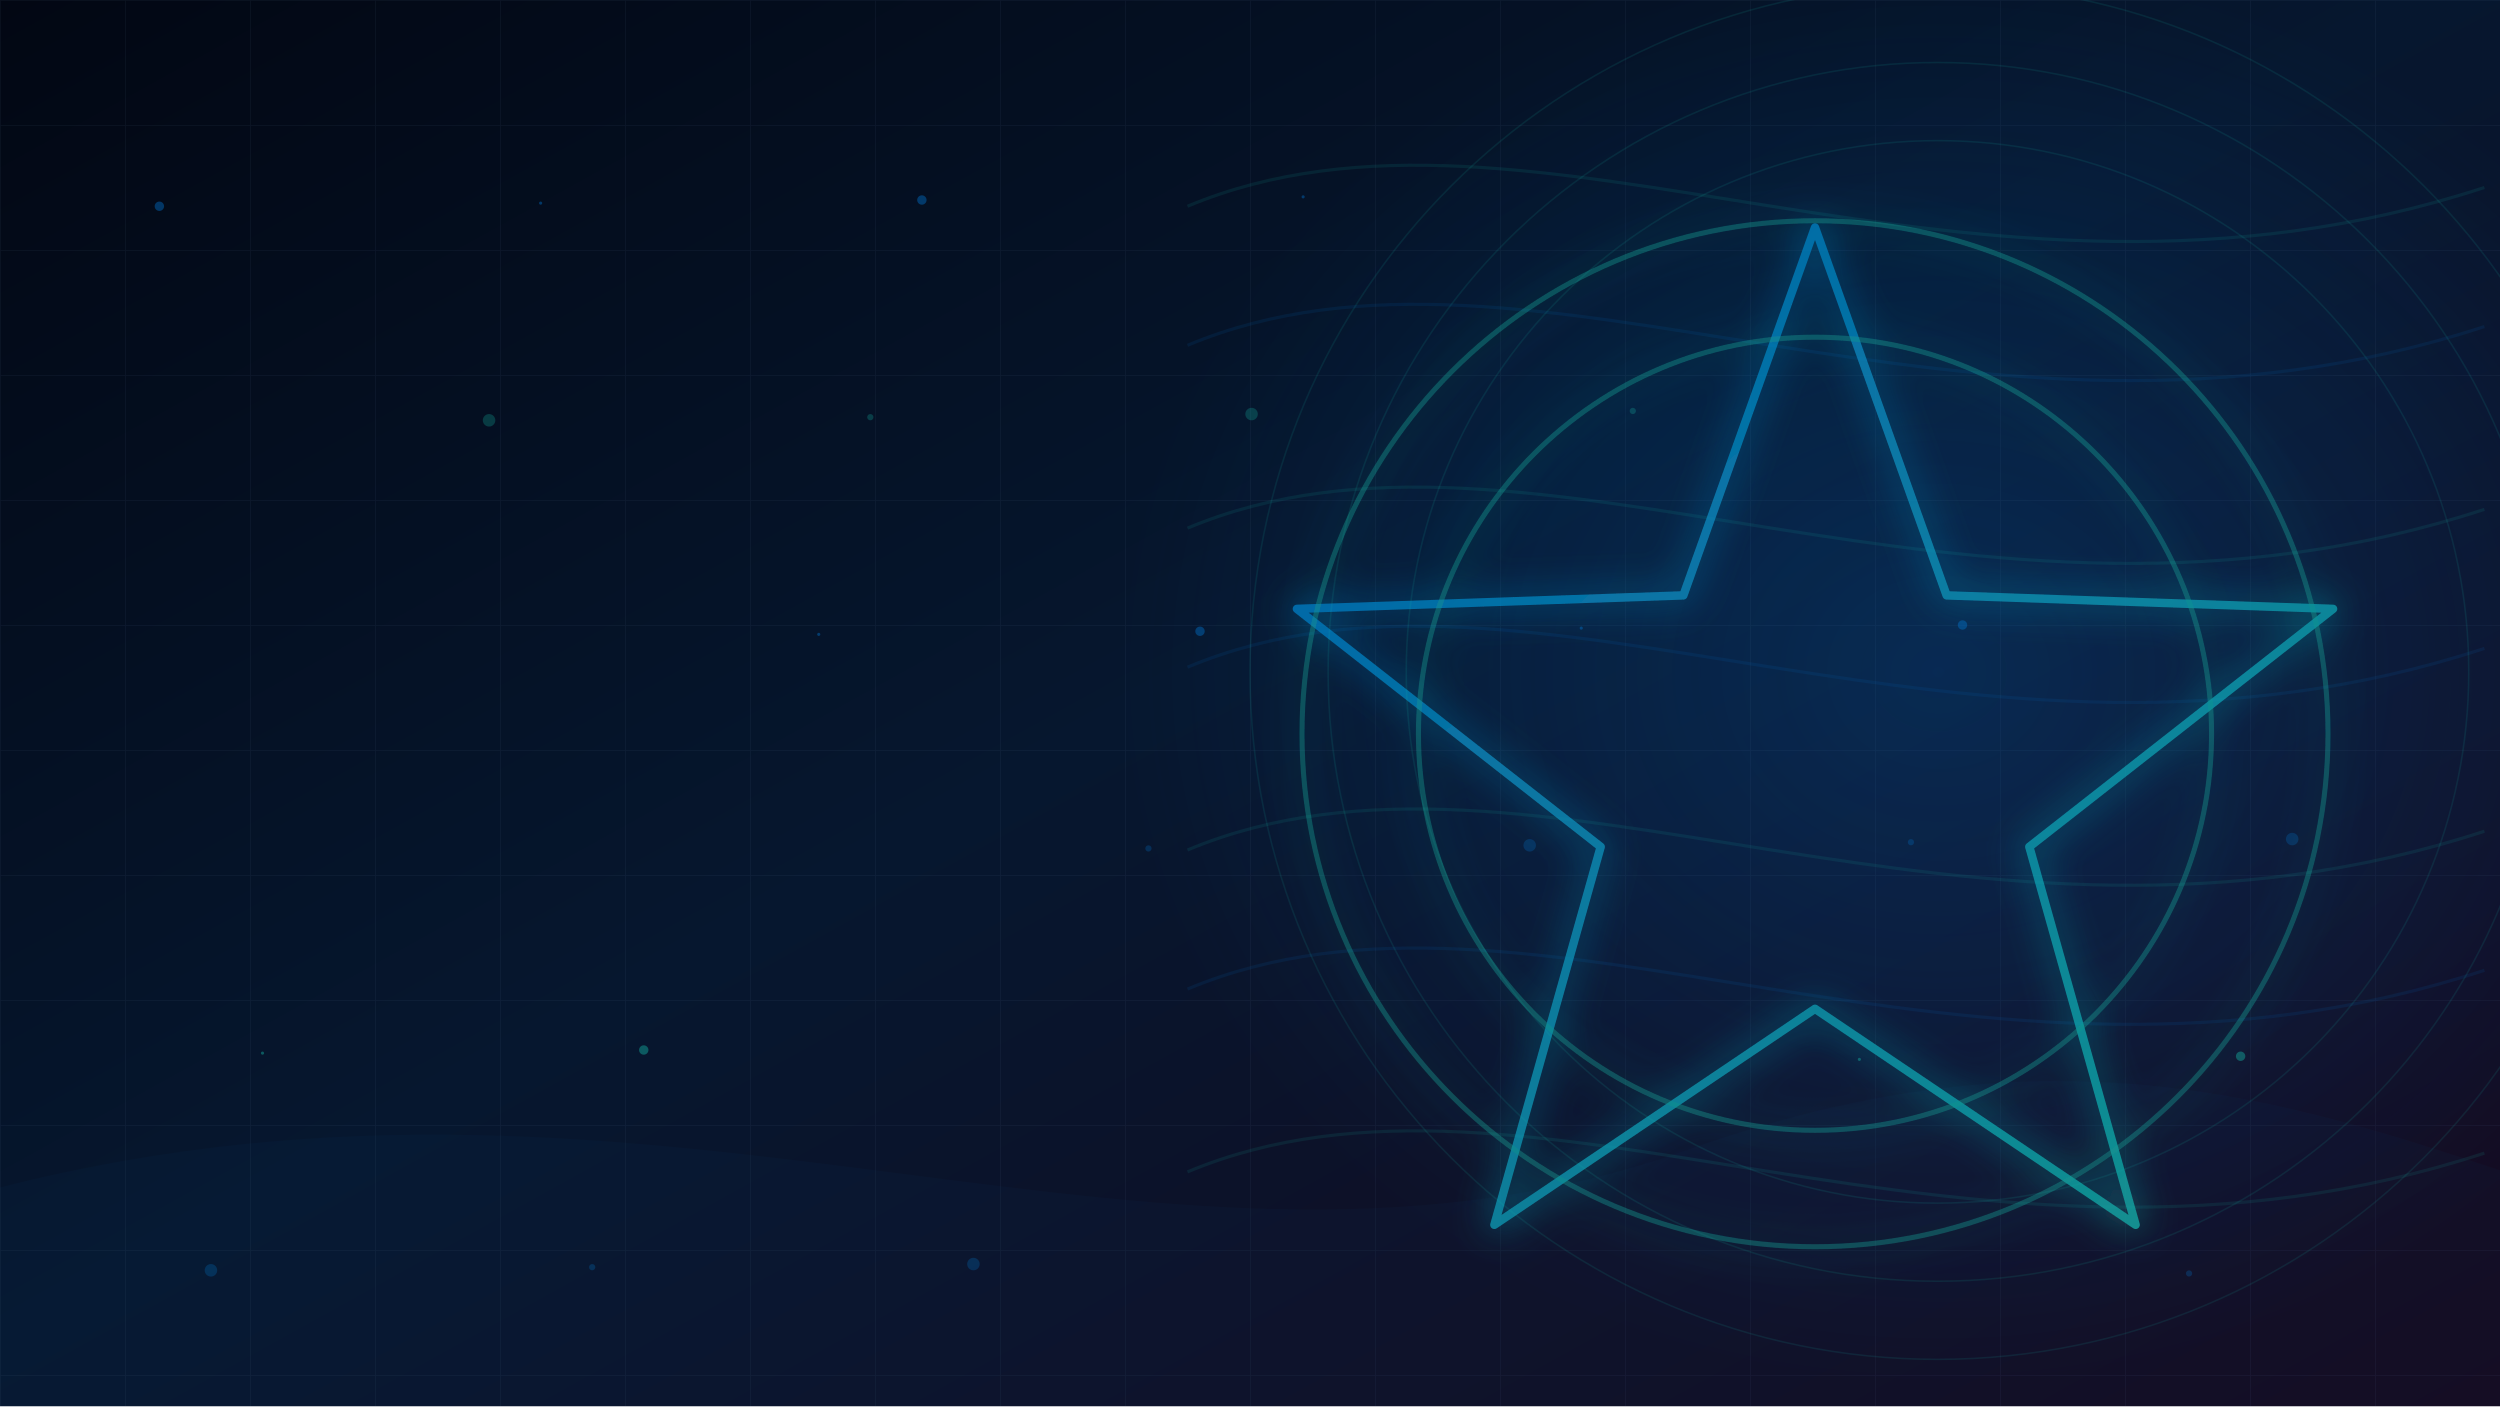
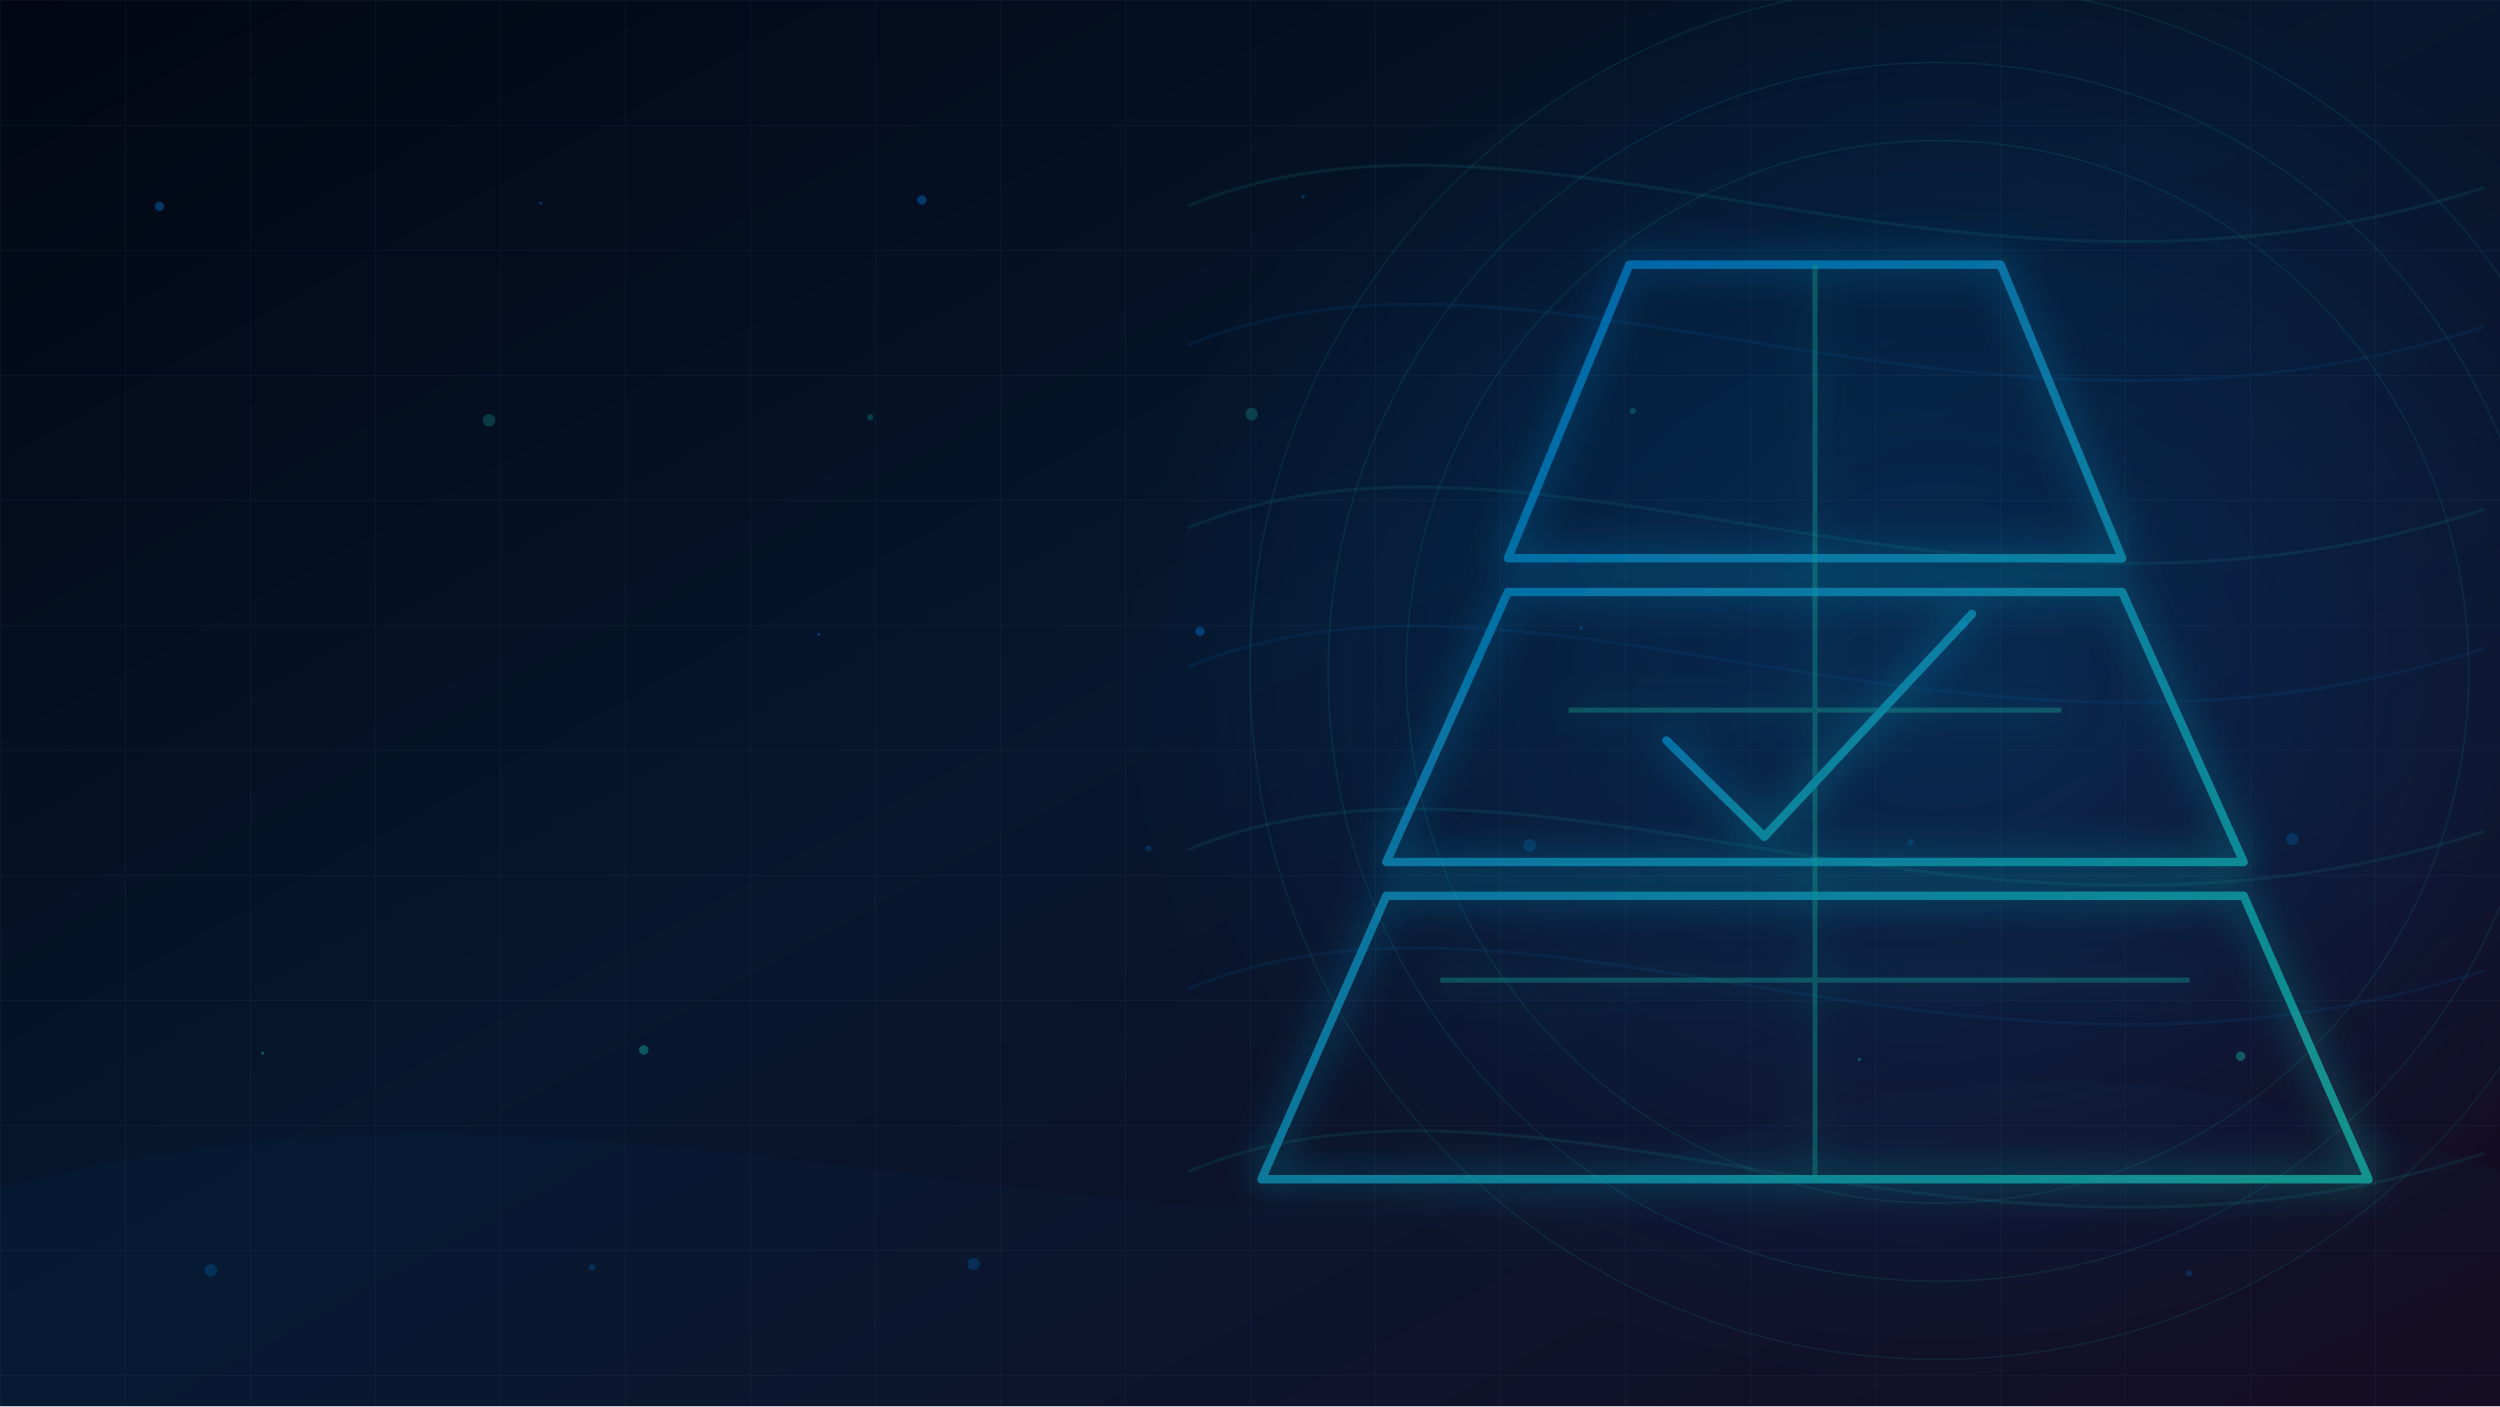
<svg xmlns="http://www.w3.org/2000/svg" width="1600" height="900" viewBox="0 0 1600 900" role="img" aria-labelledby="title">
  <defs>
    <linearGradient id="bg" x1="0" y1="0" x2="1" y2="1">
      <stop stop-color="#020713" />
      <stop offset=".48" stop-color="#06172f" />
      <stop offset="1" stop-color="#16091f" />
    </linearGradient>
    <linearGradient id="line" x1="0" y1="0" x2="1" y2="1">
      <stop stop-color="#0072ce" />
      <stop offset="1" stop-color="#14b8a6" />
    </linearGradient>
    <radialGradient id="halo">
      <stop stop-color="#0072ce" stop-opacity=".34" />
      <stop offset="1" stop-color="#0072ce" stop-opacity="0" />
    </radialGradient>
    <pattern id="grid" width="80" height="80" patternUnits="userSpaceOnUse">
      <path d="M80 0H0V80" fill="none" stroke="#a8c8ff" stroke-opacity=".055" />
    </pattern>
    <filter id="glow">
      <feGaussianBlur stdDeviation="11" result="b" />
      <feMerge>
        <feMergeNode in="b" />
        <feMergeNode in="SourceGraphic" />
      </feMerge>
    </filter>
  </defs>
  <rect width="1600" height="900" fill="url(#bg)" />
  <rect width="1600" height="900" fill="url(#grid)" />
  <ellipse cx="1240" cy="430" rx="520" ry="460" fill="url(#halo)" opacity=".72" />
  <path d="M760 132 C980 40, 1260 228, 1590 120" stroke="#14b8a6" stroke-opacity=".11" stroke-width="2" fill="none" />
  <path d="M760 221 C980 129, 1260 317, 1590 209" stroke="#0072ce" stroke-opacity=".11" stroke-width="2" fill="none" />
  <path d="M760 338 C980 246, 1260 434, 1590 326" stroke="#14b8a6" stroke-opacity=".11" stroke-width="2" fill="none" />
  <path d="M760 427 C980 335, 1260 523, 1590 415" stroke="#0072ce" stroke-opacity=".11" stroke-width="2" fill="none" />
  <path d="M760 544 C980 452, 1260 640, 1590 532" stroke="#14b8a6" stroke-opacity=".11" stroke-width="2" fill="none" />
  <path d="M760 633 C980 541, 1260 729, 1590 621" stroke="#0072ce" stroke-opacity=".11" stroke-width="2" fill="none" />
  <path d="M760 750 C980 658, 1260 846, 1590 738" stroke="#14b8a6" stroke-opacity=".11" stroke-width="2" fill="none" />
  <circle cx="412" cy="672" r="3" fill="#14b8a6" opacity=".42" />
  <circle cx="623" cy="809" r="4" fill="#0072ce" opacity=".26" />
  <circle cx="834" cy="126" r="1" fill="#0072ce" opacity=".42" />
  <circle cx="1045" cy="263" r="2" fill="#14b8a6" opacity=".26" />
  <circle cx="1256" cy="400" r="3" fill="#0072ce" opacity=".42" />
  <circle cx="1467" cy="537" r="4" fill="#0072ce" opacity=".26" />
  <circle cx="168" cy="674" r="1" fill="#14b8a6" opacity=".42" />
  <circle cx="379" cy="811" r="2" fill="#0072ce" opacity=".26" />
  <circle cx="590" cy="128" r="3" fill="#0072ce" opacity=".42" />
  <circle cx="801" cy="265" r="4" fill="#14b8a6" opacity=".26" />
  <circle cx="1012" cy="402" r="1" fill="#0072ce" opacity=".42" />
  <circle cx="1223" cy="539" r="2" fill="#0072ce" opacity=".26" />
  <circle cx="1434" cy="676" r="3" fill="#14b8a6" opacity=".42" />
  <circle cx="135" cy="813" r="4" fill="#0072ce" opacity=".26" />
  <circle cx="346" cy="130" r="1" fill="#0072ce" opacity=".42" />
  <circle cx="557" cy="267" r="2" fill="#14b8a6" opacity=".26" />
  <circle cx="768" cy="404" r="3" fill="#0072ce" opacity=".42" />
  <circle cx="979" cy="541" r="4" fill="#0072ce" opacity=".26" />
  <circle cx="1190" cy="678" r="1" fill="#14b8a6" opacity=".42" />
  <circle cx="1401" cy="815" r="2" fill="#0072ce" opacity=".26" />
  <circle cx="102" cy="132" r="3" fill="#0072ce" opacity=".42" />
  <circle cx="313" cy="269" r="4" fill="#14b8a6" opacity=".26" />
  <circle cx="524" cy="406" r="1" fill="#0072ce" opacity=".42" />
  <circle cx="735" cy="543" r="2" fill="#0072ce" opacity=".26" />
  <g transform="translate(708 70) rotate(0 420 370) scale(1.08)" opacity=".78" filter="url(#glow)">
-     <path fill="none" stroke="url(#line)" stroke-width="5" stroke-linecap="round" stroke-linejoin="round" d="M420 70l78 218 229 8-180 141 63 224-190-128-190 128 63-224-180-141 229-8z" />
-     <circle fill="none" stroke="#14b8a6" stroke-opacity=".42" stroke-width="3" cx="420" cy="370" r="304" />
-     <circle fill="none" stroke="#14b8a6" stroke-opacity=".42" stroke-width="3" cx="420" cy="370" r="235" />
+     <path fill="none" stroke="url(#line)" stroke-width="5" stroke-linecap="round" stroke-linejoin="round" d="M92 634h656L674 466H166zM166 446h508l-72-160H238zM238 266h364L530 92H310z" />
+     <path fill="none" stroke="#14b8a6" stroke-opacity=".42" stroke-width="3" d="M420 92v542M198 516h444M274 356h292" />
+     <path fill="none" stroke="url(#line)" stroke-width="5" stroke-linecap="round" stroke-linejoin="round" d="M332 374l58 57 123-132" />
  </g>
  <g opacity=".12" fill="none" stroke="#14b8a6">
    <circle cx="1240" cy="430" r="340" />
    <circle cx="1240" cy="430" r="390" />
    <circle cx="1240" cy="430" r="440" />
  </g>
  <path d="M0 760C430 650 745 854 1080 736c220-78 365-39 520 13V900H0z" fill="#0072ce" opacity=".035" />
</svg>
